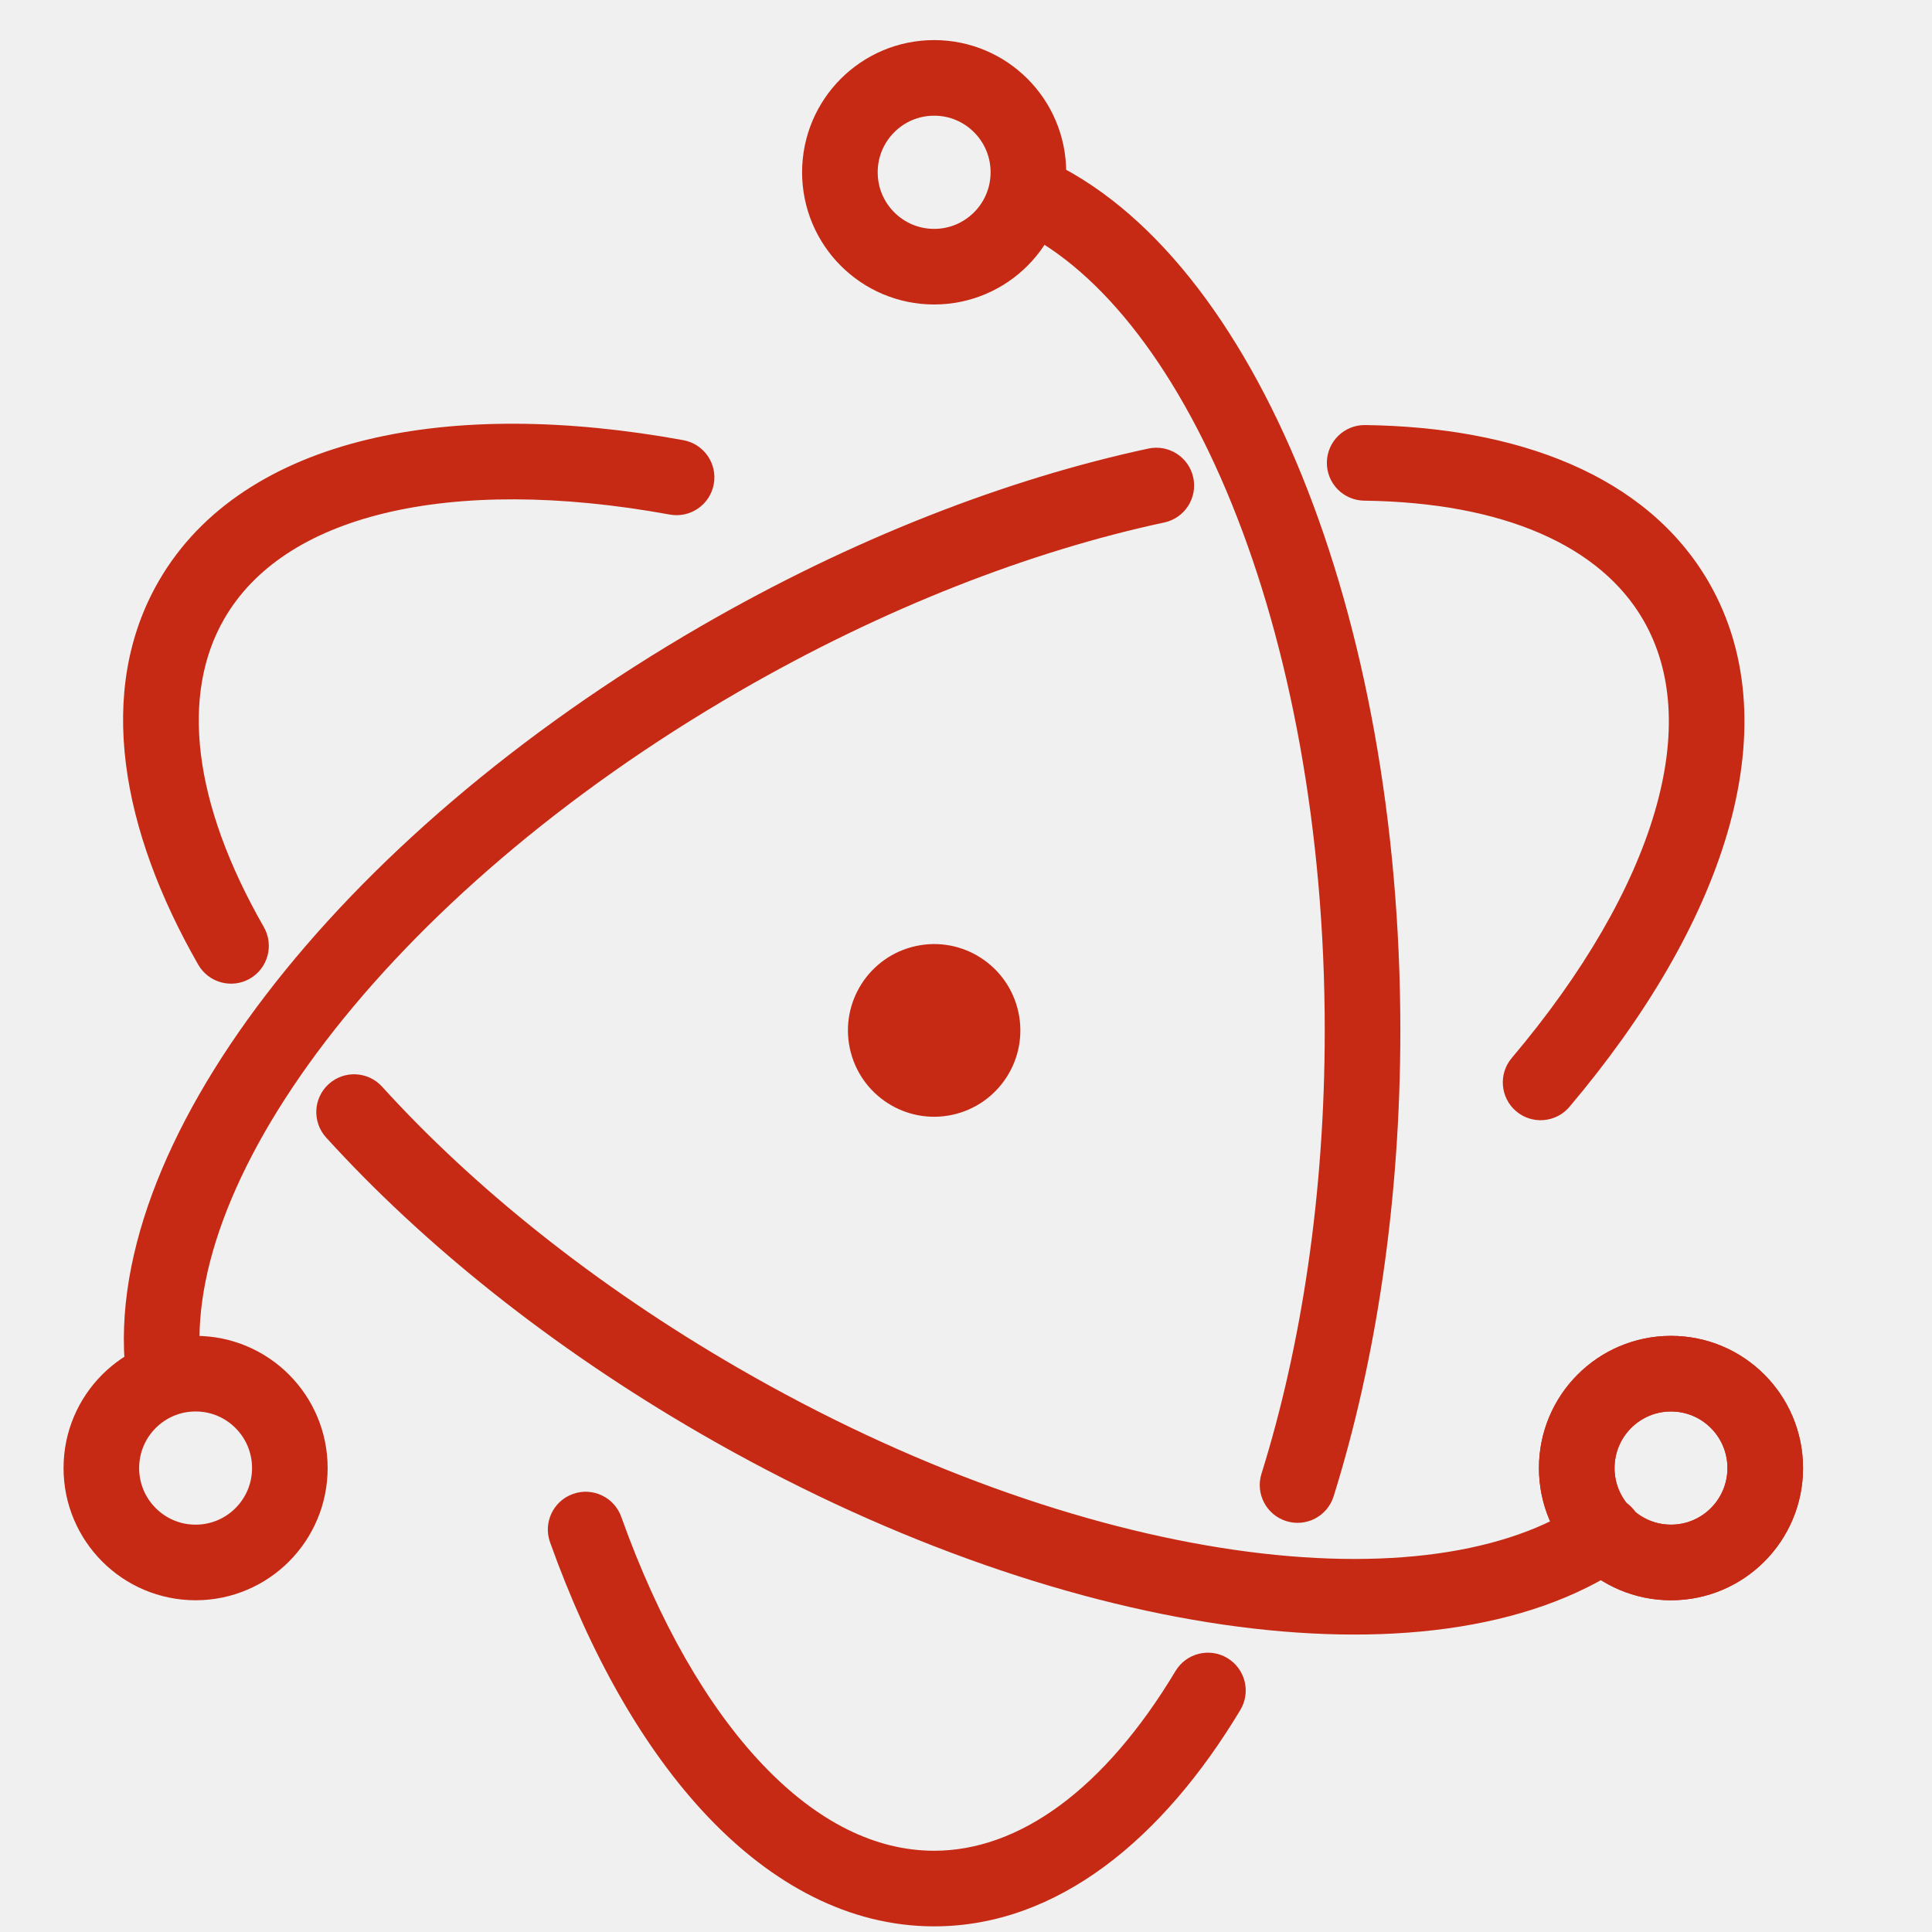
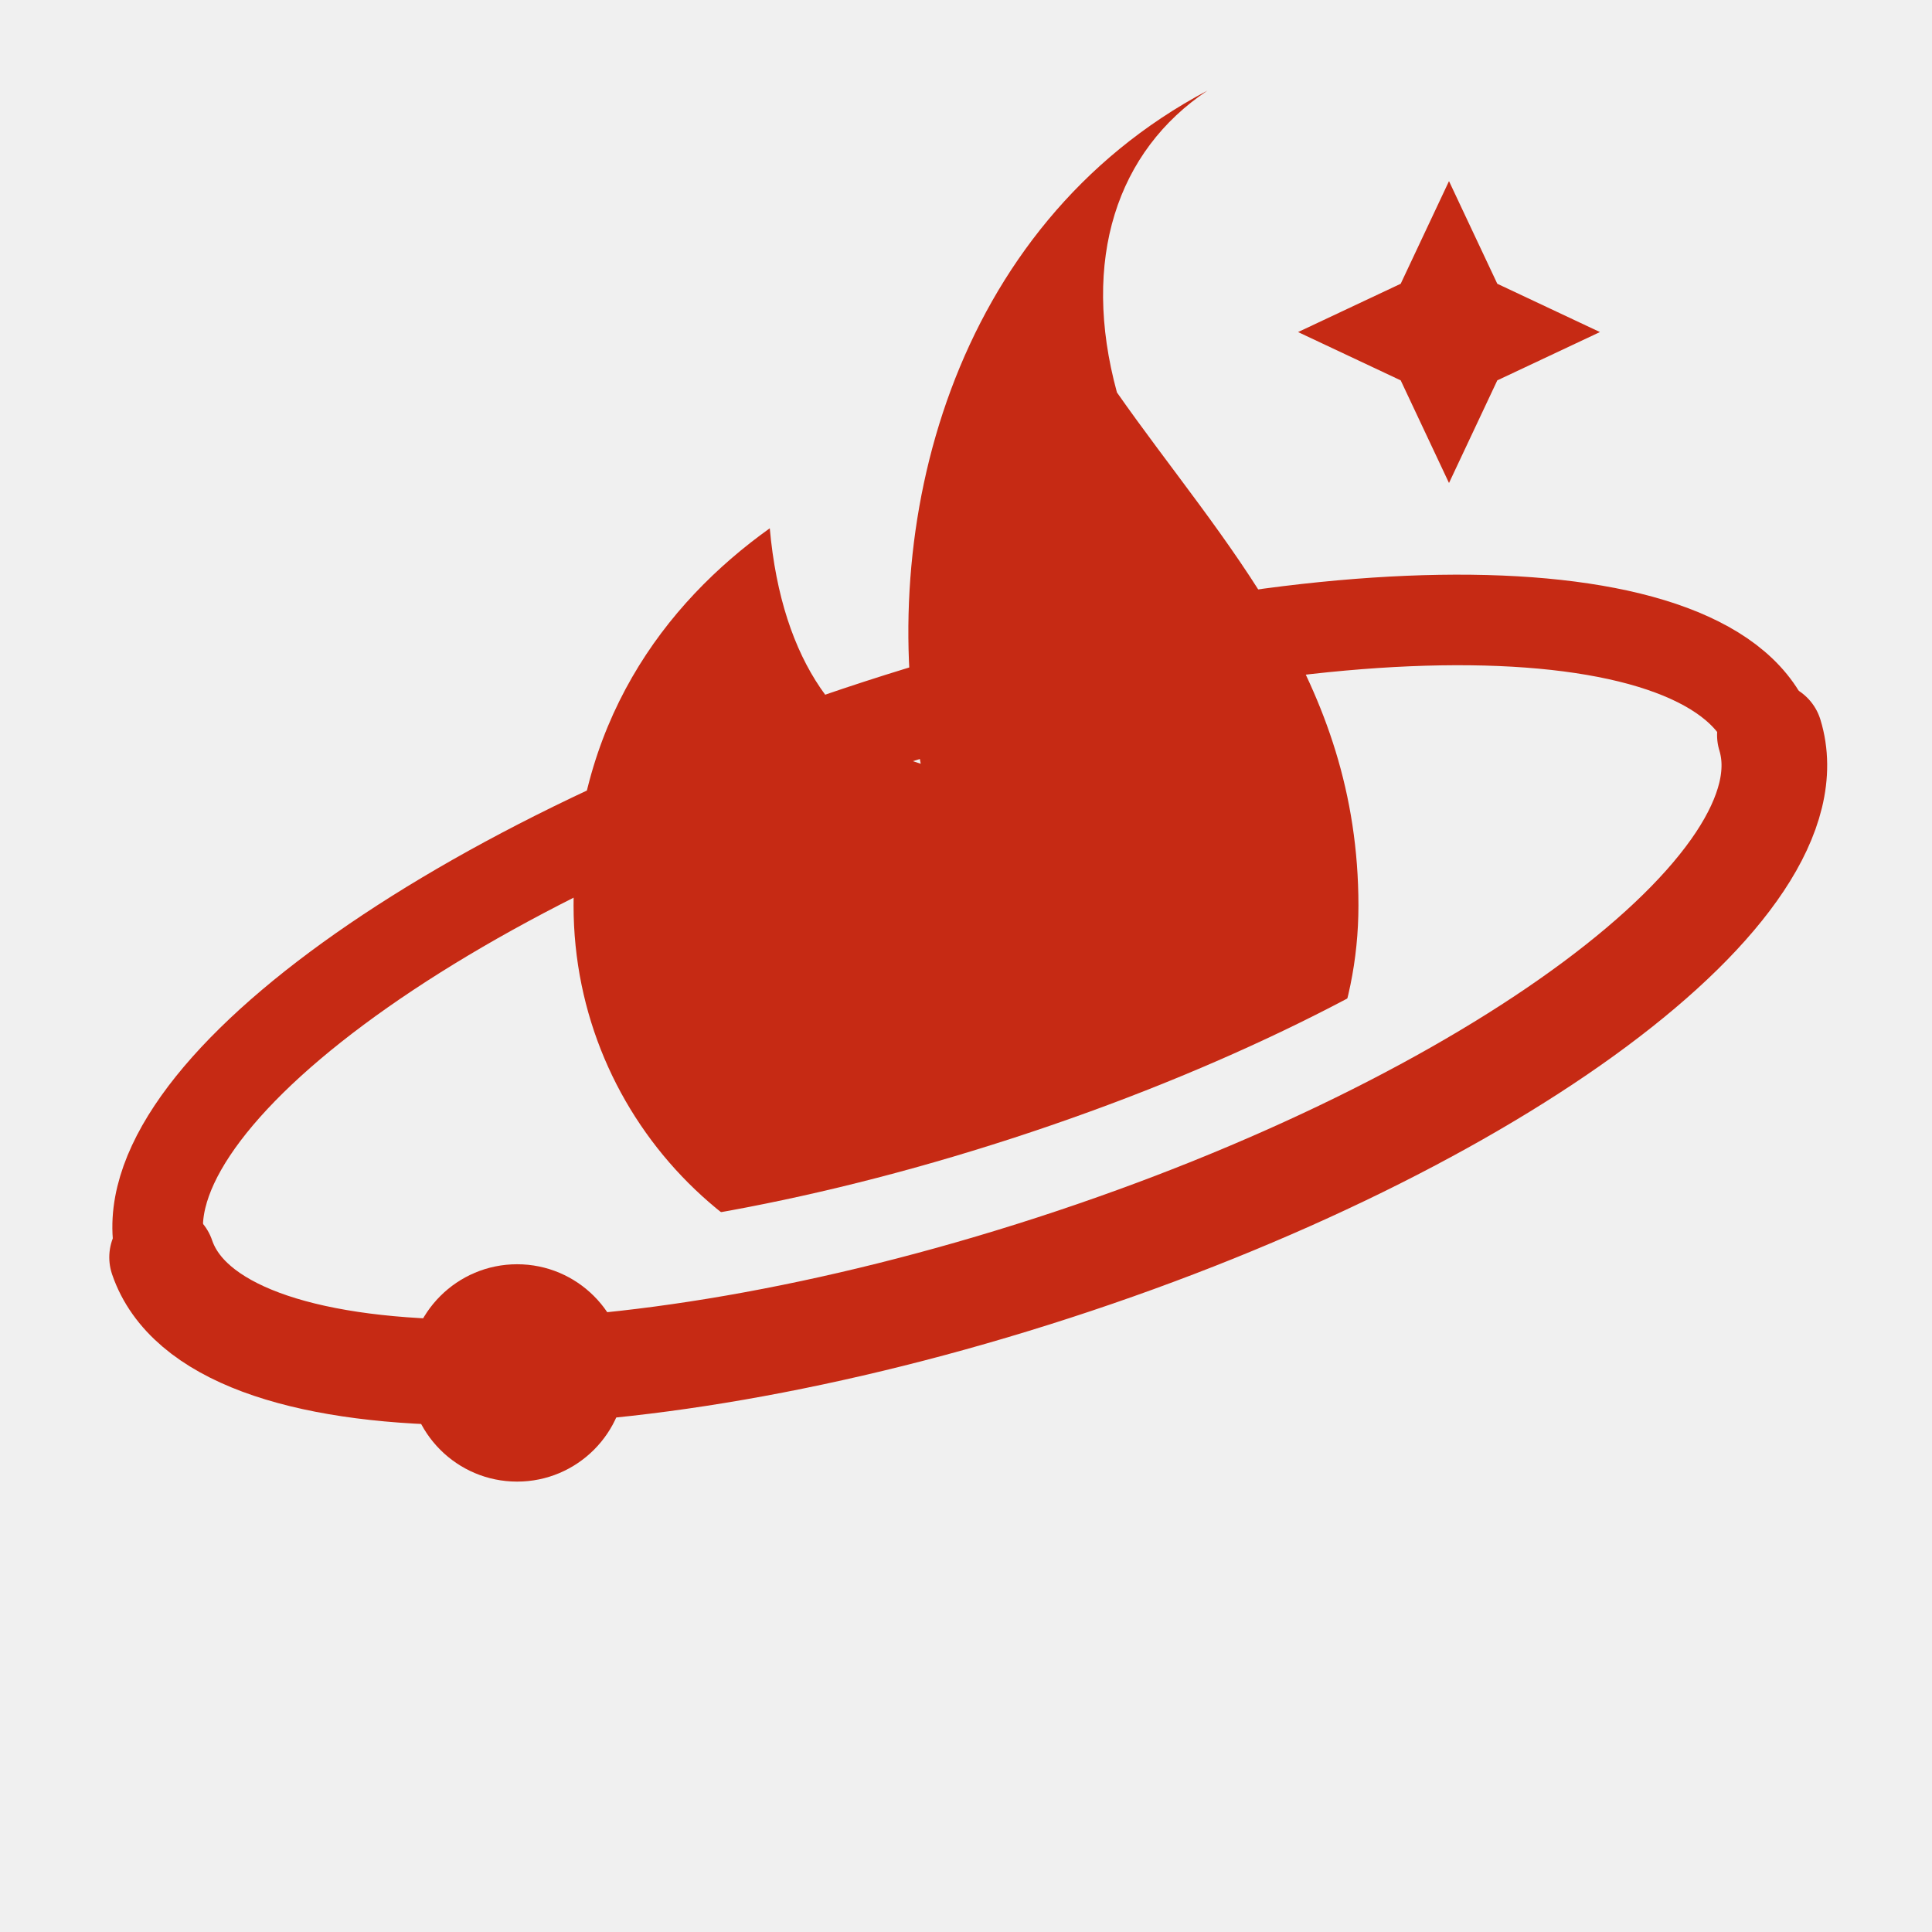
- <svg xmlns="http://www.w3.org/2000/svg" viewBox="19.5 15 92 92">
-   <path fill="#c62a14" d="M51.395 39.503C52.373 39.681 53.311 39.033 53.489 38.055C53.668 37.077 53.019 36.14 52.041 35.961L51.395 39.503ZM28.615 43.575L30.175 44.474L30.175 44.474L28.615 43.575ZM28.939 60.936C29.433 61.798 30.533 62.098 31.396 61.604C32.258 61.11 32.557 60.01 32.064 59.147L28.939 60.936ZM37.694 66.746C37.025 66.01 35.887 65.955 35.151 66.624C34.415 67.292 34.361 68.431 35.029 69.167L37.694 66.746ZM53.749 81.701L52.848 83.26L53.749 81.701ZM96.921 89.515C97.742 88.954 97.953 87.834 97.392 87.013C96.831 86.192 95.711 85.981 94.89 86.542L96.921 89.515ZM52.041 35.961C46.471 34.945 41.285 34.897 36.974 35.938C32.655 36.981 29.084 39.158 27.056 42.676L30.175 44.474C31.569 42.055 34.145 40.324 37.819 39.437C41.501 38.548 46.155 38.547 51.395 39.503L52.041 35.961ZM27.056 42.676C24.043 47.903 25.278 54.54 28.939 60.936L32.064 59.147C28.658 53.198 28.109 48.058 30.175 44.474L27.056 42.676ZM35.029 69.167C39.639 74.24 45.716 79.135 52.848 83.26L54.65 80.143C47.808 76.187 42.03 71.519 37.694 66.746L35.029 69.167ZM52.848 83.26C61.344 88.173 70.046 91.245 77.735 92.361C85.359 93.468 92.274 92.688 96.921 89.515L94.89 86.542C91.326 88.977 85.49 89.849 78.252 88.798C71.079 87.757 62.809 84.861 54.65 80.143L52.848 83.26ZM105.359 84.908C105.359 81.434 102.546 78.613 99.071 78.613V82.213C100.553 82.213 101.759 83.417 101.759 84.908H105.359ZM99.071 78.613C95.596 78.613 92.783 81.434 92.783 84.908H96.383C96.383 83.417 97.589 82.213 99.071 82.213V78.613ZM92.783 84.908C92.783 88.382 95.596 91.203 99.071 91.203V87.603C97.589 87.603 96.383 86.399 96.383 84.908H92.783ZM99.071 91.203C102.546 91.203 105.359 88.382 105.359 84.908H101.759C101.759 86.399 100.553 87.603 99.071 87.603V91.203Z" />
-   <path fill="#c62a14" d="M91.487 65.382C90.846 66.141 90.941 67.277 91.7 67.919C92.459 68.56 93.595 68.465 94.237 67.706L91.487 65.382ZM99.317 43.635L97.757 44.534L99.317 43.635ZM84.507 35.241C83.513 35.228 82.697 36.024 82.684 37.018C82.671 38.012 83.466 38.828 84.46 38.841L84.507 35.241ZM74.941 39.88C75.913 39.672 76.531 38.715 76.323 37.742C76.114 36.771 75.157 36.152 74.185 36.36L74.941 39.88ZM53.784 46.373L54.685 47.931L53.784 46.373ZM25.549 80.905C25.693 81.888 26.607 82.569 27.591 82.425C28.575 82.281 29.255 81.366 29.111 80.383L25.549 80.905ZM94.237 67.706C97.884 63.391 100.505 58.927 101.752 54.678C103.001 50.421 102.9 46.247 100.876 42.736L97.757 44.534C99.149 46.949 99.36 50.042 98.297 53.664C97.232 57.294 94.918 61.322 91.487 65.382L94.237 67.706ZM100.876 42.736C97.912 37.594 91.708 35.335 84.507 35.241L84.46 38.841C91.133 38.928 95.726 41.011 97.757 44.534L100.876 42.736ZM74.185 36.36C67.436 37.809 60.088 40.648 52.883 44.815L54.685 47.931C61.597 43.934 68.595 41.242 74.941 39.88L74.185 36.36ZM52.883 44.815C44.137 49.872 36.967 56.095 32.149 62.393C27.377 68.63 24.715 75.212 25.549 80.905L29.111 80.383C28.484 76.103 30.475 70.506 35.008 64.58C39.496 58.714 46.284 52.789 54.685 47.931L52.883 44.815Z" />
-   <path fill="#c62a14" d="M49.083 87.23C48.748 86.293 47.718 85.806 46.782 86.141C45.846 86.475 45.358 87.505 45.693 88.442L49.083 87.23ZM78.564 96.426C79.075 95.573 78.799 94.468 77.946 93.956C77.094 93.444 75.988 93.721 75.477 94.573L78.564 96.426ZM79.57 85.18C79.274 86.128 79.803 87.138 80.752 87.434C81.7 87.731 82.71 87.202 83.006 86.253L79.57 85.18ZM84.383 64.067H82.583H84.383ZM69.156 22.53C68.248 22.126 67.184 22.535 66.78 23.443C66.376 24.352 66.785 25.416 67.693 25.819L69.156 22.53ZM45.693 88.442C47.599 93.774 50.15 98.29 53.203 101.505C56.262 104.724 59.928 106.731 63.983 106.731V103.131C61.198 103.131 58.416 101.765 55.813 99.025C53.204 96.279 50.877 92.248 49.083 87.23L45.693 88.442ZM63.983 106.731C69.869 106.731 74.892 102.542 78.564 96.426L75.477 94.573C72.078 100.235 68.012 103.131 63.983 103.131V106.731ZM83.006 86.253C85.027 79.786 86.183 72.183 86.183 64.067H82.583C82.583 71.854 81.472 79.092 79.57 85.18L83.006 86.253ZM86.183 64.067C86.183 54.114 84.444 44.922 81.496 37.65C78.575 30.444 74.344 24.837 69.156 22.53L67.693 25.819C71.636 27.573 75.385 32.156 78.16 39.003C80.909 45.784 82.583 54.507 82.583 64.067H86.183Z" />
-   <path fill-rule="evenodd" clip-rule="evenodd" d="M103.559 84.908C103.559 82.425 101.55 80.413 99.071 80.413C96.592 80.413 94.583 82.425 94.583 84.908C94.583 87.39 96.592 89.403 99.071 89.403C101.55 89.403 103.559 87.39 103.559 84.908V84.908Z" fill="none" stroke="#c62a14" stroke-width="3.6" stroke-linecap="round" />
-   <path fill-rule="evenodd" clip-rule="evenodd" d="M28.814 89.403C31.293 89.403 33.302 87.39 33.302 84.908C33.302 82.425 31.293 80.413 28.814 80.413C26.336 80.413 24.326 82.425 24.326 84.908C24.326 87.39 26.336 89.403 28.814 89.403V89.403V89.403Z" fill="none" stroke="#c62a14" stroke-width="3.6" stroke-linecap="round" />
-   <path fill-rule="evenodd" clip-rule="evenodd" fill="#c62a14" d="M64.85 68.086C62.634 68.565 60.451 67.155 59.971 64.935C59.493 62.716 60.901 60.529 63.117 60.049C65.333 59.569 67.516 60.98 67.995 63.199C68.474 65.419 67.066 67.605 64.85 68.086Z" />
-   <ellipse cx="63.983" cy="23.204" rx="4.488" ry="4.495" fill="none" stroke="#c62a14" stroke-width="3.6" stroke-linecap="round" />
+ <svg xmlns="http://www.w3.org/2000/svg" viewBox="0 0 64 64">
+   <defs>
+     <mask id="m">
+       <rect width="64" height="64" fill="#fff" />
+       <path d="M5.37 41.65A28 9.5 -18 0 0 58.63 24.35" stroke="#000" stroke-width="9" fill="none" />
+     </mask>
+   </defs>
+   <path d="M58.63 24.35A28 9.5 -18 0 0 5.37 41.65" fill="none" stroke="#c62a14" stroke-width="3" />
+   <path d="M40 3c-3 2-4.2 5.6-3 10C40.5 18 45 22.5 45 30a13 13 0 0 1-26 0c0-6 3-10 6.5-12.5.4 4.5 2.4 7 5 7.8C29 17.5 31.5 7.5 40 3Z M48 6l1.6 3.4L53 11l-3.4 1.6L48 16l-1.6-3.4L43 11l3.4-1.6Z" fill="#c62a14" mask="url(#m)" />
+   <path d="M5.37 41.65A28 9.5 -18 0 0 58.63 24.35" fill="none" stroke="#c62a14" stroke-width="3.5" stroke-linecap="round" />
+   <circle cx="17.13" cy="45.48" r="3.6" fill="#c62a14" />
</svg>
